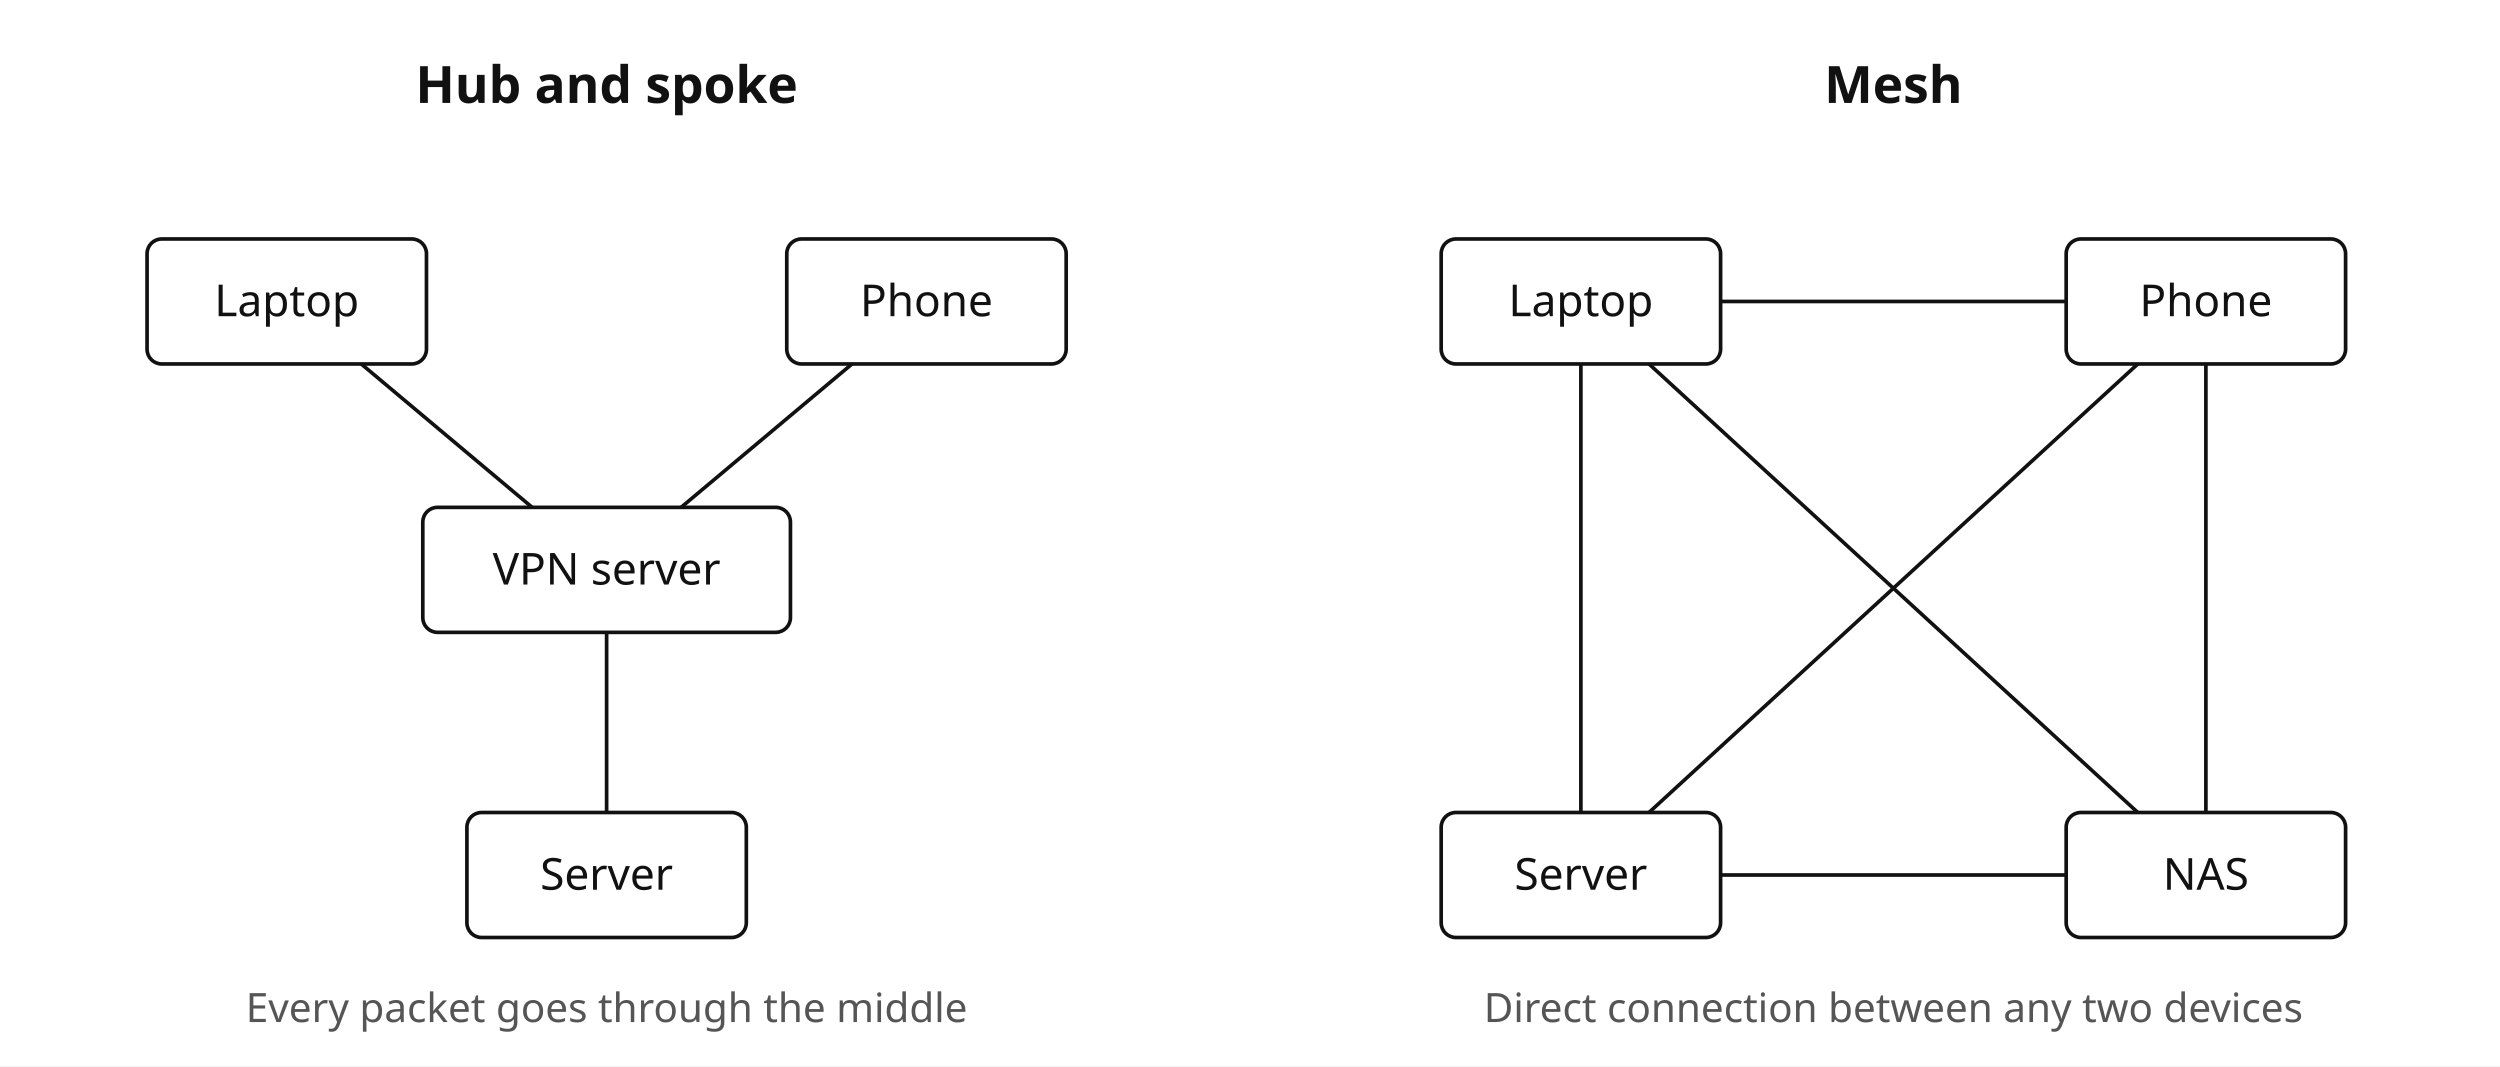
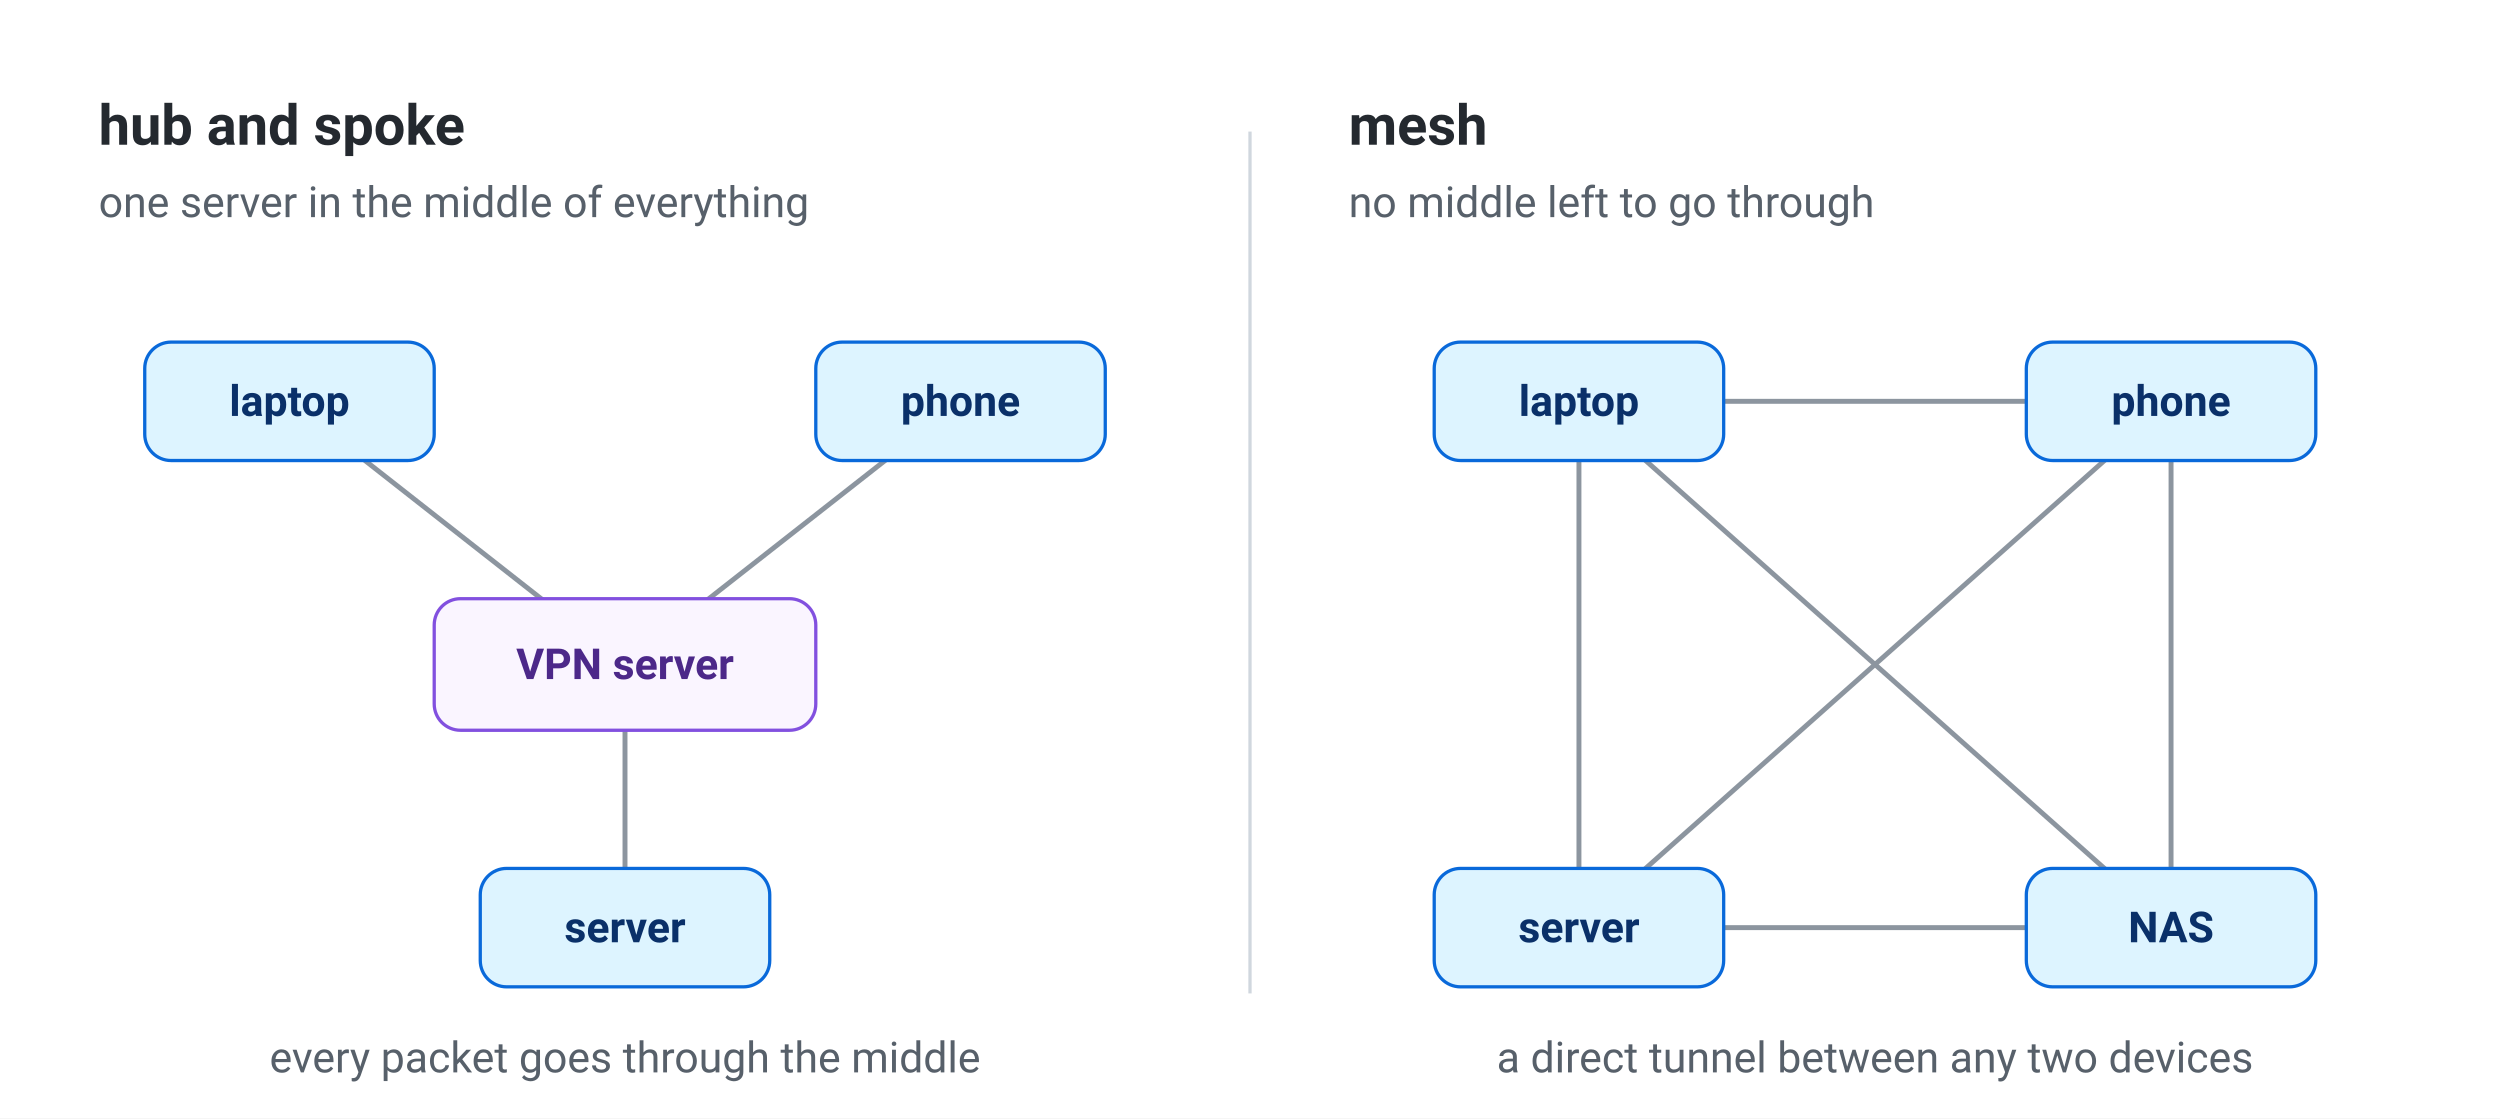
- <svg xmlns="http://www.w3.org/2000/svg" width="680" height="290" viewBox="0 0 680 290" role="img" font-family="sans-serif">
-   <rect width="680" height="290" fill="#fff" />
-   <text x="165" y="28" text-anchor="middle" font-size="14" font-weight="600" fill="#111">Hub and spoke</text>
-   <text x="515" y="28" text-anchor="middle" font-size="14" font-weight="600" fill="#111">Mesh</text>
-   <line x1="78" y1="82" x2="165" y2="155" stroke="#111" stroke-width="1" />
-   <line x1="252" y1="82" x2="165" y2="155" stroke="#111" stroke-width="1" />
-   <line x1="165" y1="238" x2="165" y2="155" stroke="#111" stroke-width="1" />
-   <rect x="115" y="138" width="100" height="34" rx="4" fill="#fff" stroke="#111" stroke-width="1" />
-   <text x="165" y="159" text-anchor="middle" font-size="12" fill="#111">VPN server</text>
-   <rect x="40" y="65" width="76" height="34" rx="4" fill="#fff" stroke="#111" stroke-width="1" />
-   <text x="78" y="86" text-anchor="middle" font-size="12" fill="#111">Laptop</text>
-   <rect x="214" y="65" width="76" height="34" rx="4" fill="#fff" stroke="#111" stroke-width="1" />
-   <text x="252" y="86" text-anchor="middle" font-size="12" fill="#111">Phone</text>
-   <rect x="127" y="221" width="76" height="34" rx="4" fill="#fff" stroke="#111" stroke-width="1" />
-   <text x="165" y="242" text-anchor="middle" font-size="12" fill="#111">Server</text>
-   <text x="165" y="278" text-anchor="middle" font-size="11" fill="#555">Every packet goes through the middle</text>
-   <line x1="430" y1="82" x2="600" y2="82" stroke="#111" stroke-width="1" />
-   <line x1="430" y1="238" x2="600" y2="238" stroke="#111" stroke-width="1" />
-   <line x1="430" y1="82" x2="430" y2="238" stroke="#111" stroke-width="1" />
-   <line x1="600" y1="82" x2="600" y2="238" stroke="#111" stroke-width="1" />
-   <line x1="430" y1="82" x2="600" y2="238" stroke="#111" stroke-width="1" />
-   <line x1="600" y1="82" x2="430" y2="238" stroke="#111" stroke-width="1" />
-   <rect x="392" y="65" width="76" height="34" rx="4" fill="#fff" stroke="#111" stroke-width="1" />
-   <text x="430" y="86" text-anchor="middle" font-size="12" fill="#111">Laptop</text>
-   <rect x="562" y="65" width="76" height="34" rx="4" fill="#fff" stroke="#111" stroke-width="1" />
-   <text x="600" y="86" text-anchor="middle" font-size="12" fill="#111">Phone</text>
-   <rect x="392" y="221" width="76" height="34" rx="4" fill="#fff" stroke="#111" stroke-width="1" />
-   <text x="430" y="242" text-anchor="middle" font-size="12" fill="#111">Server</text>
-   <rect x="562" y="221" width="76" height="34" rx="4" fill="#fff" stroke="#111" stroke-width="1" />
-   <text x="600" y="242" text-anchor="middle" font-size="12" fill="#111">NAS</text>
-   <text x="515" y="278" text-anchor="middle" font-size="11" fill="#555">Direct connection between any two devices</text>
+ <svg xmlns="http://www.w3.org/2000/svg" viewBox="0 0 760 340" width="760" height="340" role="img" aria-label="In a hub and spoke VPN every device connects to one central server and all traffic passes through it; in a mesh every device holds a direct tunnel to every other device">
+   <style>
+     .mv text { font-family: -apple-system, BlinkMacSystemFont, "Segoe UI", Roboto, Helvetica, Arial, sans-serif; }
+     .mv-title { font-size: 17px; font-weight: 600; fill: #24292f; }
+     .mv-sub { font-size: 13px; fill: #57606a; }
+     .mv-node { font-size: 13px; font-weight: 600; }
+     .mv-link { stroke: #8c959f; stroke-width: 1.5; fill: none; }
+     .mv-divider { stroke: #d0d7de; stroke-width: 1; }
+   </style>
+   <rect x="0" y="0" width="760" height="340" fill="#ffffff" />
+   <g class="mv">
+     <text class="mv-title" x="30" y="44">hub and spoke</text>
+     <text class="mv-sub" x="30" y="66">one server in the middle of everything</text>
+     <line class="mv-link" x1="88" y1="122" x2="190" y2="202" />
+     <line class="mv-link" x1="292" y1="122" x2="190" y2="202" />
+     <line class="mv-link" x1="190" y1="282" x2="190" y2="202" />
+     <rect x="44" y="104" width="88" height="36" rx="8" fill="#ddf4ff" stroke="#0969da" stroke-width="1" />
+     <text class="mv-node" x="88" y="122" text-anchor="middle" dominant-baseline="central" fill="#0a3069">laptop</text>
+     <rect x="248" y="104" width="88" height="36" rx="8" fill="#ddf4ff" stroke="#0969da" stroke-width="1" />
+     <text class="mv-node" x="292" y="122" text-anchor="middle" dominant-baseline="central" fill="#0a3069">phone</text>
+     <rect x="132" y="182" width="116" height="40" rx="8" fill="#faf5ff" stroke="#8250df" stroke-width="1" />
+     <text class="mv-node" x="190" y="202" text-anchor="middle" dominant-baseline="central" fill="#4c2889">VPN server</text>
+     <rect x="146" y="264" width="88" height="36" rx="8" fill="#ddf4ff" stroke="#0969da" stroke-width="1" />
+     <text class="mv-node" x="190" y="282" text-anchor="middle" dominant-baseline="central" fill="#0a3069">server</text>
+     <text class="mv-sub" x="190" y="326" text-anchor="middle">every packet goes through the middle</text>
+     <line class="mv-divider" x1="380" y1="40" x2="380" y2="302" />
+     <text class="mv-title" x="410" y="44">mesh</text>
+     <text class="mv-sub" x="410" y="66">no middle left to go through</text>
+     <line class="mv-link" x1="480" y1="122" x2="660" y2="122" />
+     <line class="mv-link" x1="480" y1="282" x2="660" y2="282" />
+     <line class="mv-link" x1="480" y1="122" x2="480" y2="282" />
+     <line class="mv-link" x1="660" y1="122" x2="660" y2="282" />
+     <line class="mv-link" x1="480" y1="122" x2="660" y2="282" />
+     <line class="mv-link" x1="660" y1="122" x2="480" y2="282" />
+     <rect x="436" y="104" width="88" height="36" rx="8" fill="#ddf4ff" stroke="#0969da" stroke-width="1" />
+     <text class="mv-node" x="480" y="122" text-anchor="middle" dominant-baseline="central" fill="#0a3069">laptop</text>
+     <rect x="616" y="104" width="88" height="36" rx="8" fill="#ddf4ff" stroke="#0969da" stroke-width="1" />
+     <text class="mv-node" x="660" y="122" text-anchor="middle" dominant-baseline="central" fill="#0a3069">phone</text>
+     <rect x="436" y="264" width="88" height="36" rx="8" fill="#ddf4ff" stroke="#0969da" stroke-width="1" />
+     <text class="mv-node" x="480" y="282" text-anchor="middle" dominant-baseline="central" fill="#0a3069">server</text>
+     <rect x="616" y="264" width="88" height="36" rx="8" fill="#ddf4ff" stroke="#0969da" stroke-width="1" />
+     <text class="mv-node" x="660" y="282" text-anchor="middle" dominant-baseline="central" fill="#0a3069">NAS</text>
+     <text class="mv-sub" x="570" y="326" text-anchor="middle">a direct tunnel between any two devices</text>
+   </g>
</svg>
